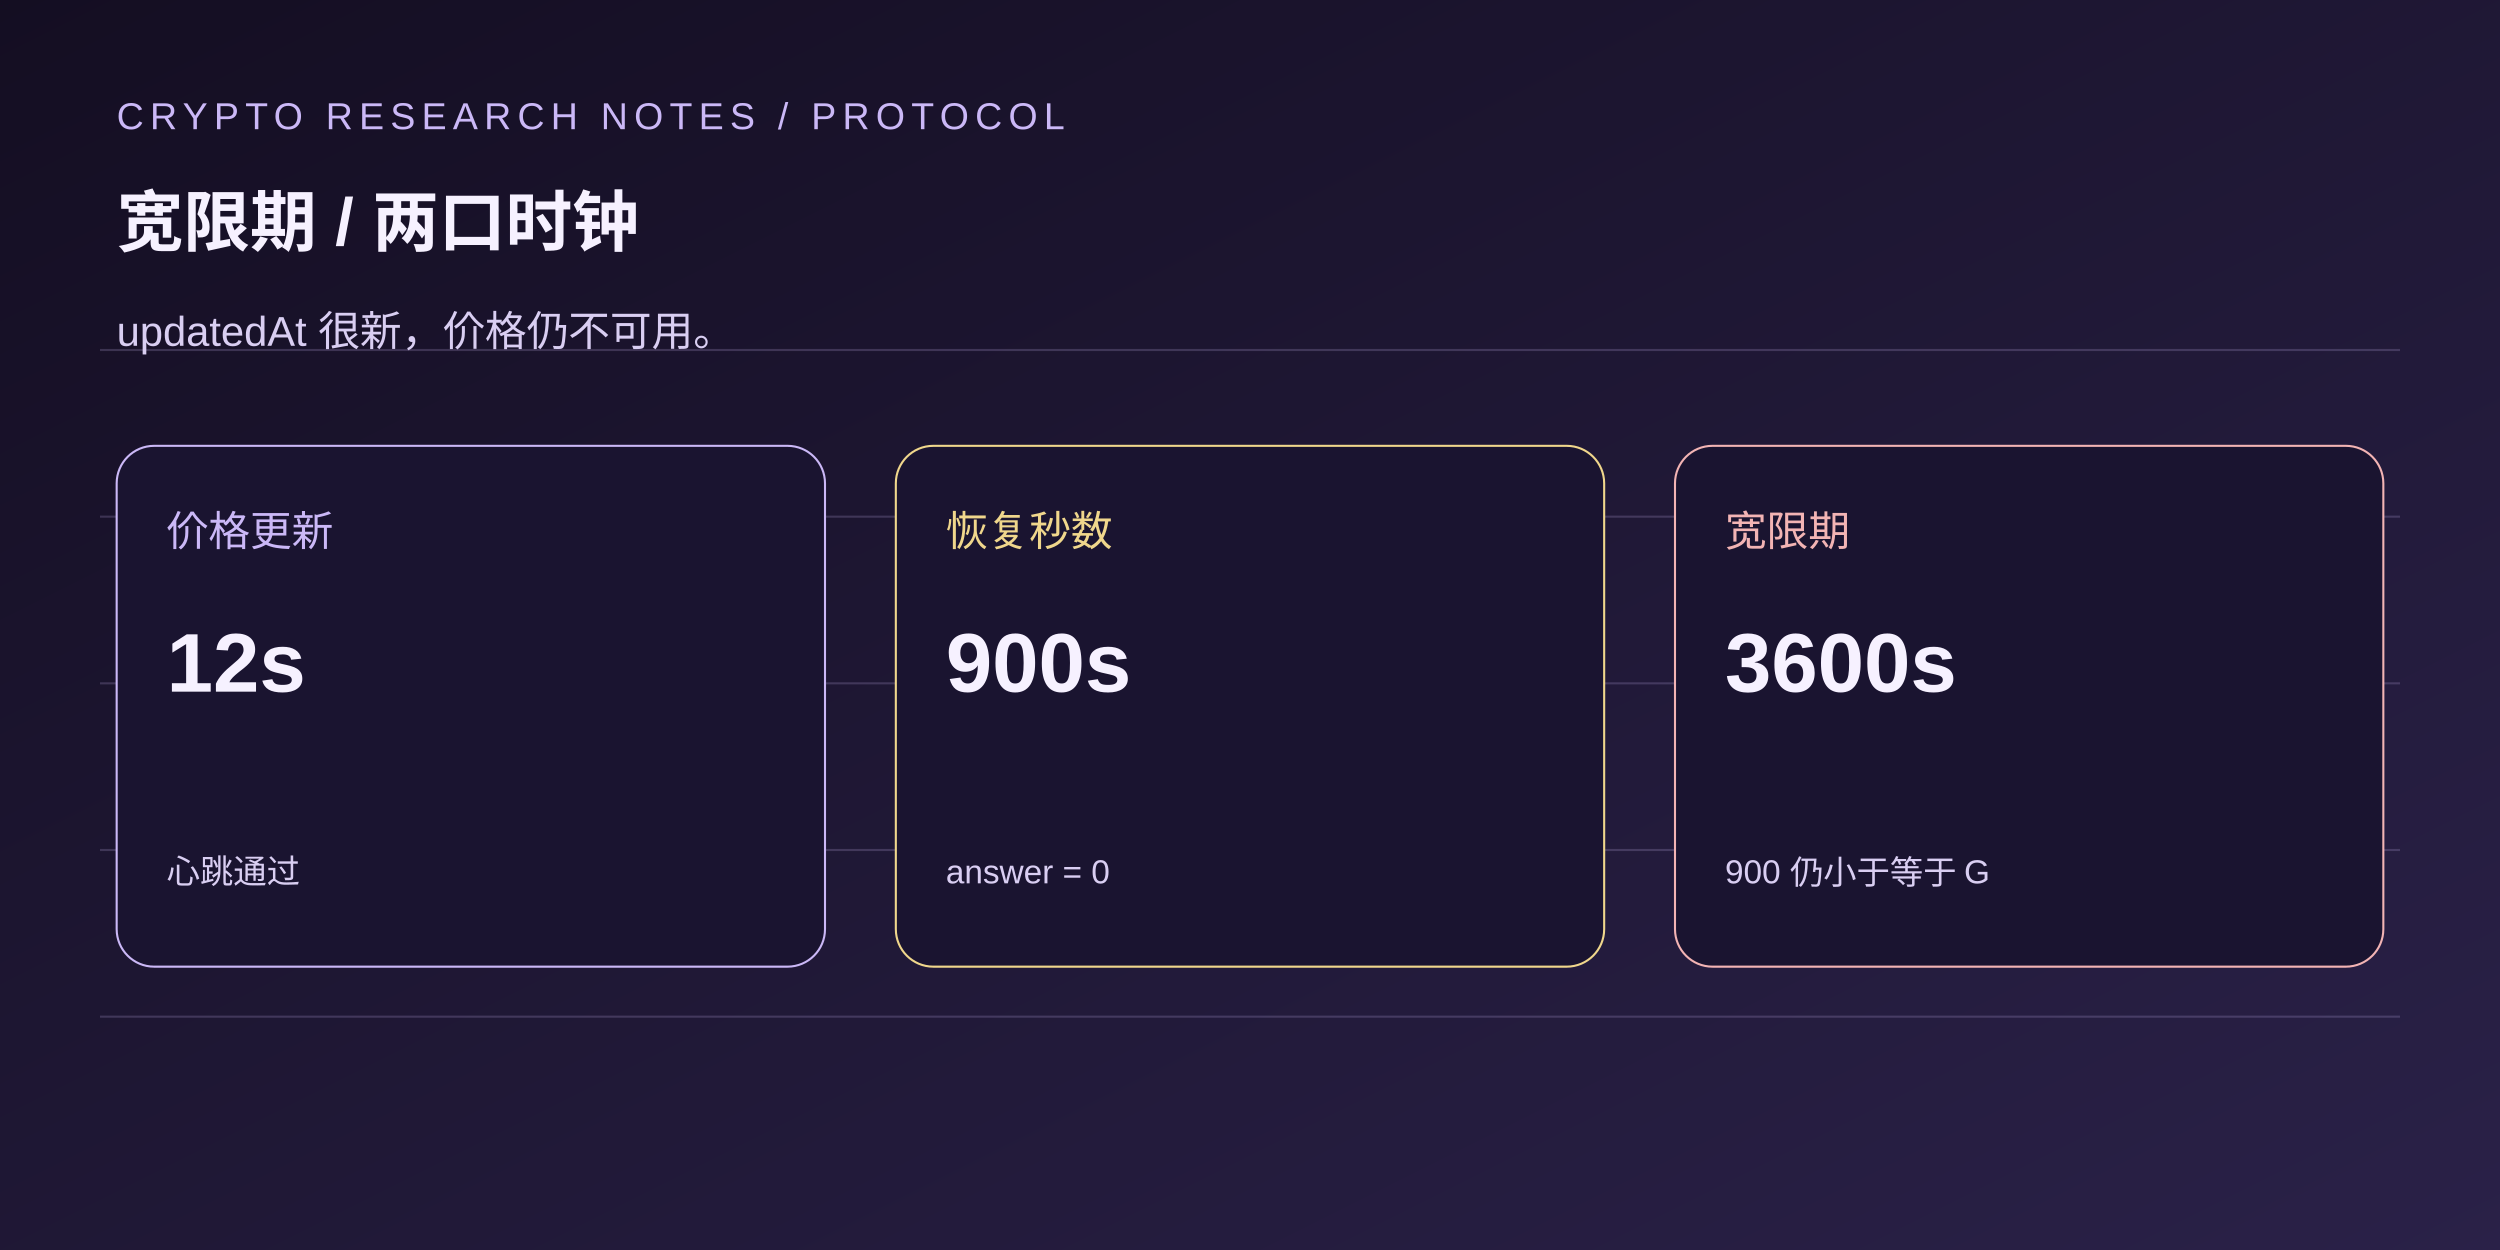
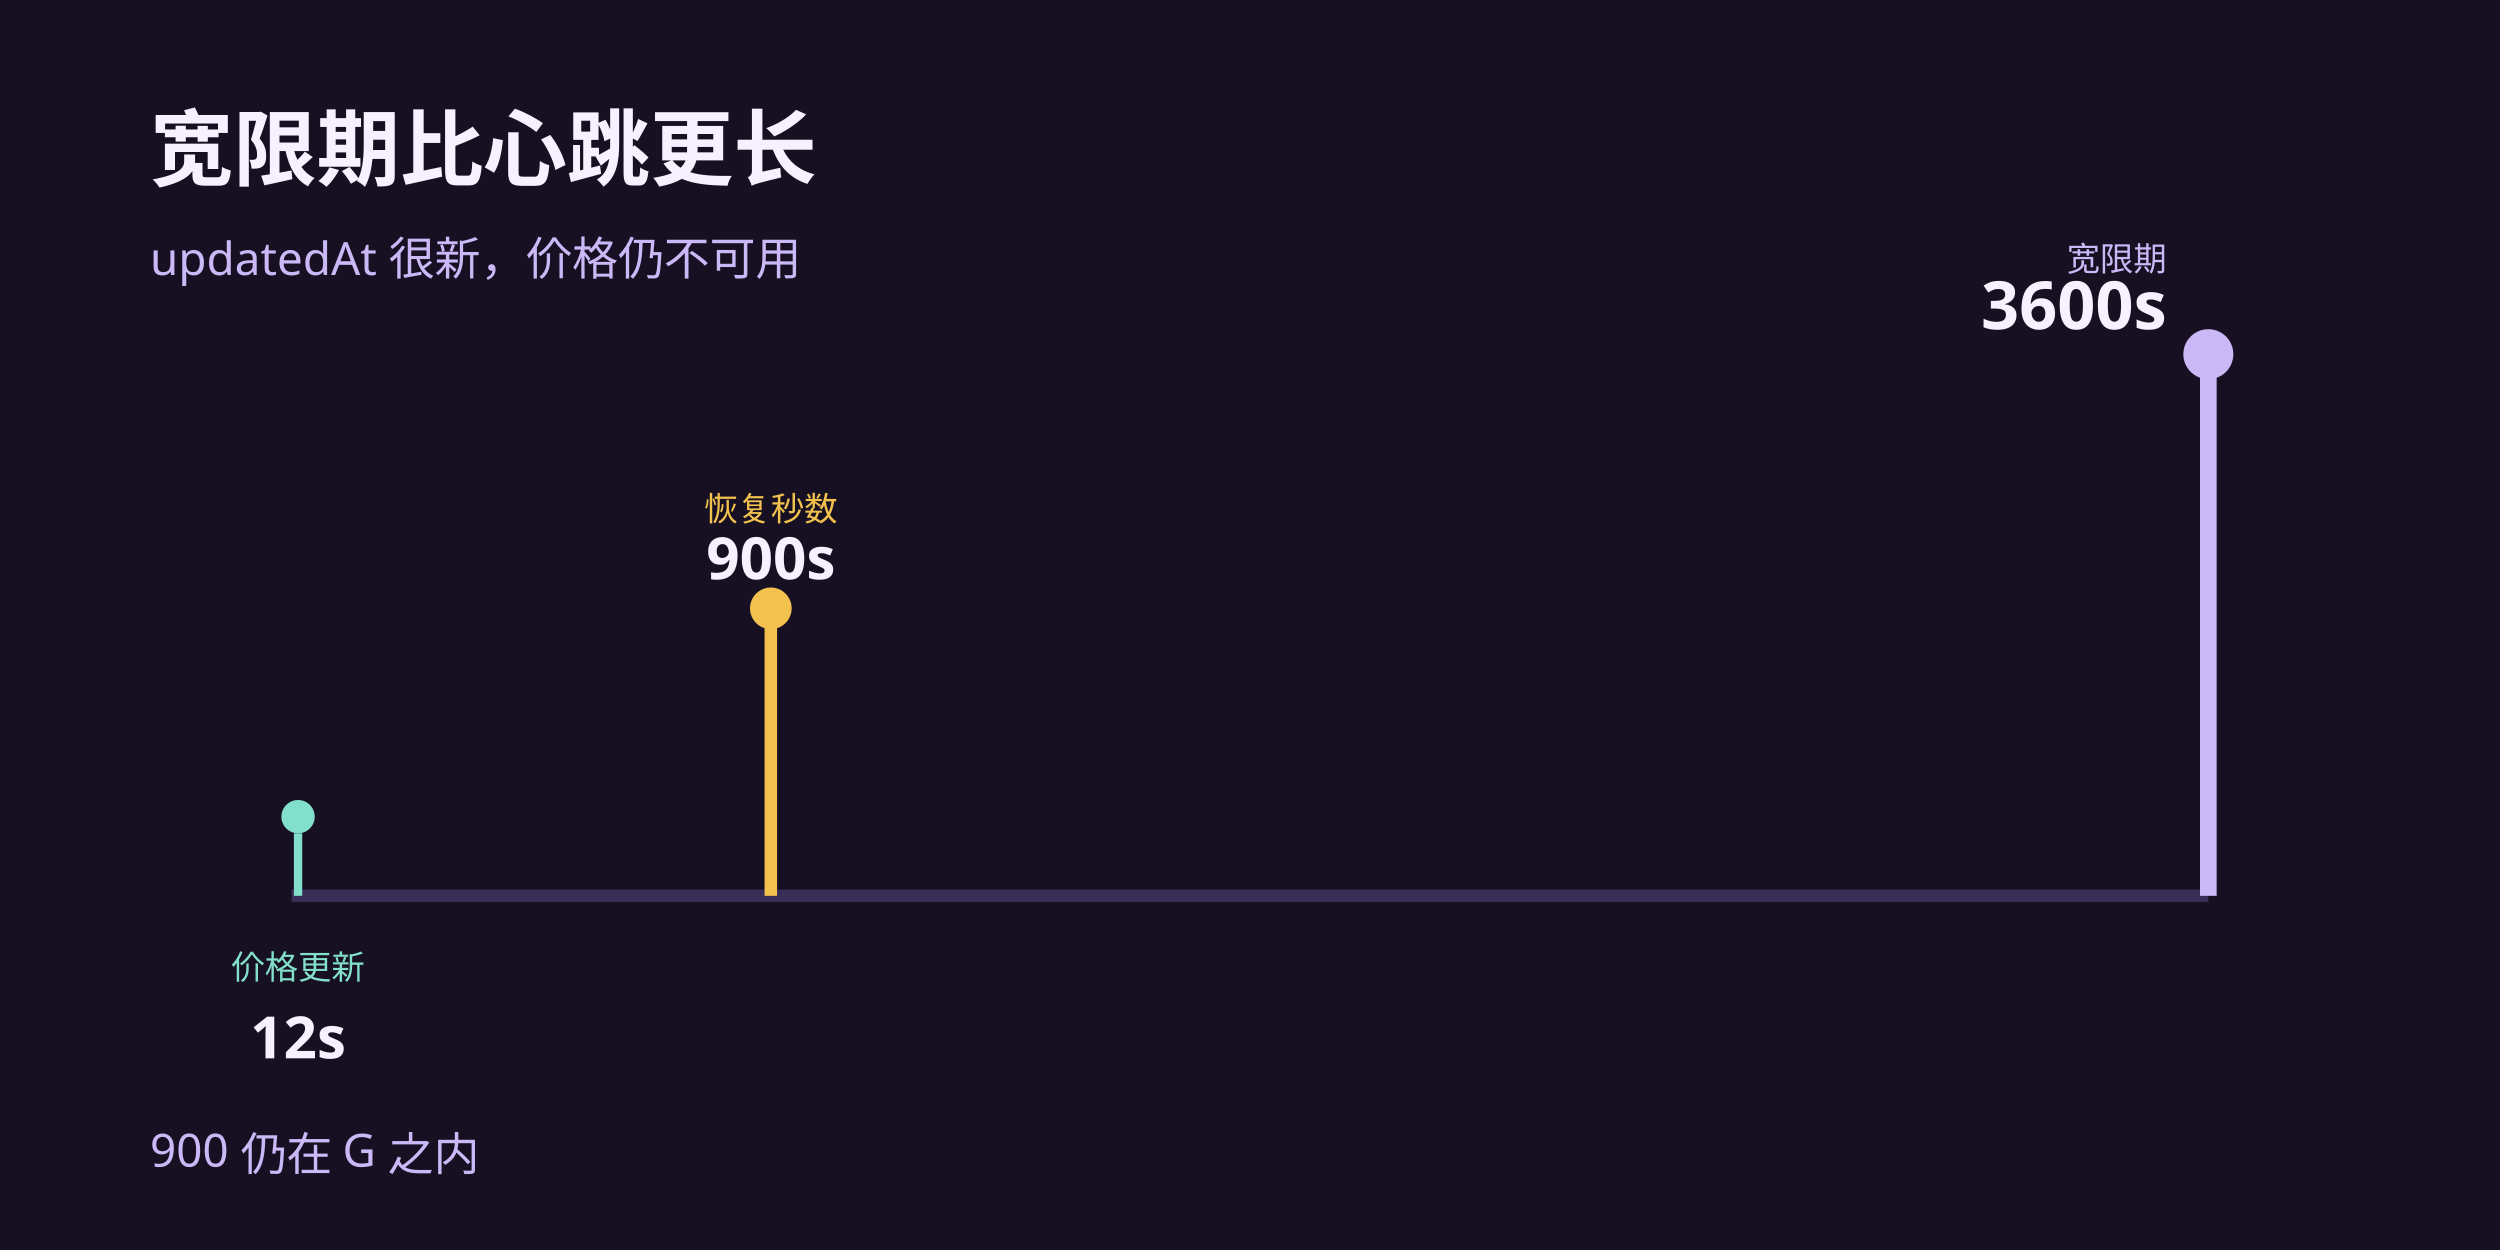
- <svg xmlns="http://www.w3.org/2000/svg" width="1200" height="600" viewBox="0 0 1200 600" role="img" aria-label="zh-cover">
-   <defs>
-     <linearGradient id="bg" x1="0" y1="0" x2="1" y2="1">
-       <stop offset="0" stop-color="#140e22" />
-       <stop offset="1" stop-color="#2a2148" />
-     </linearGradient>
-   </defs>
-   <rect width="1200" height="600" fill="url(#bg)" />
-   <g fill="none" stroke="#cbb8f7" opacity=".2">
-     <path d="M48 168H1152" />
-     <path d="M48 248H1152" />
-     <path d="M48 328H1152" />
-     <path d="M48 408H1152" />
-     <path d="M48 488H1152" />
-   </g>
-   <g font-family="Segoe UI,Arial,sans-serif">
-     <text x="56" y="62" fill="#cbb8f7" font-size="18" letter-spacing="3">CRYPTO RESEARCH NOTES / PROTOCOL</text>
-     <text x="56" y="118" fill="#f6f1ff" font-size="32" font-weight="700">宽限期 / 两口时钟</text>
-     <text x="56" y="166" fill="#d9cef2" font-size="20">updatedAt 很新，价格仍不可用。</text>
-     <rect x="56" y="214" width="340" height="250" rx="18" fill="#1a1430" stroke="#cbb8f7" />
-     <text x="80" y="262" fill="#cbb8f7" font-size="20">价格更新</text>
-     <text x="80" y="332" fill="#f6f1ff" font-size="40" font-weight="700">12s</text>
-     <text x="80" y="424" fill="#d9cef2" font-size="16">心跳通过</text>
-     <rect x="430" y="214" width="340" height="250" rx="18" fill="#1a1430" stroke="#f0d78c" />
-     <text x="454" y="262" fill="#f0d78c" font-size="20">恢复秒数</text>
-     <text x="454" y="332" fill="#f6f1ff" font-size="40" font-weight="700">900s</text>
-     <text x="454" y="424" fill="#d9cef2" font-size="16">answer = 0</text>
-     <rect x="804" y="214" width="340" height="250" rx="18" fill="#1a1430" stroke="#f3b4b4" />
-     <text x="828" y="262" fill="#f3b4b4" font-size="20">宽限期</text>
-     <text x="828" y="332" fill="#f6f1ff" font-size="40" font-weight="700">3600s</text>
-     <text x="828" y="424" fill="#d9cef2" font-size="16">900 仍小于等于 G</text>
+ <svg xmlns="http://www.w3.org/2000/svg" width="1200" height="600" viewBox="0 0 1200 600">
+   <rect width="1200" height="600" fill="#161022" />
+   <g font-family="Segoe UI, Microsoft YaHei, sans-serif">
+     <text x="72" y="86" fill="#f6f1ff" font-size="40" font-weight="700">宽限期比心跳更长</text>
+     <text x="72" y="132" fill="#cbb8f7" font-size="22">updatedAt 很新，价格仍不可用</text>
+     <path d="M140 430 H1060" stroke="#3a2d58" stroke-width="6" fill="none" />
+     <path d="M143.067 400 V430" stroke="#82e0ca" stroke-width="4" />
+     <circle cx="143.067" cy="392" r="8" fill="#82e0ca" />
+     <path d="M370 300 V430" stroke="#f2c14e" stroke-width="6" />
+     <circle cx="370" cy="292" r="10" fill="#f2c14e" />
+     <path d="M1060 180 V430" stroke="#cbb8f7" stroke-width="8" />
+     <circle cx="1060" cy="170" r="12" fill="#cbb8f7" />
+     <text x="143.067" y="470" fill="#82e0ca" font-size="16" text-anchor="middle">价格更新</text>
+     <text x="143.067" y="508" fill="#f6f1ff" font-size="28" font-weight="700" text-anchor="middle">12s</text>
+     <text x="370" y="250" fill="#f2c14e" font-size="16" text-anchor="middle">恢复秒数</text>
+     <text x="370" y="278" fill="#f6f1ff" font-size="28" font-weight="700" text-anchor="middle">900s</text>
+     <text x="1040" y="130" fill="#cbb8f7" font-size="16" text-anchor="end">宽限期</text>
+     <text x="1040" y="158" fill="#f6f1ff" font-size="32" font-weight="700" text-anchor="end">3600s</text>
+     <text x="72" y="560" fill="#cbb8f7" font-size="22">900 仍在 G 之内</text>
  </g>
</svg>
